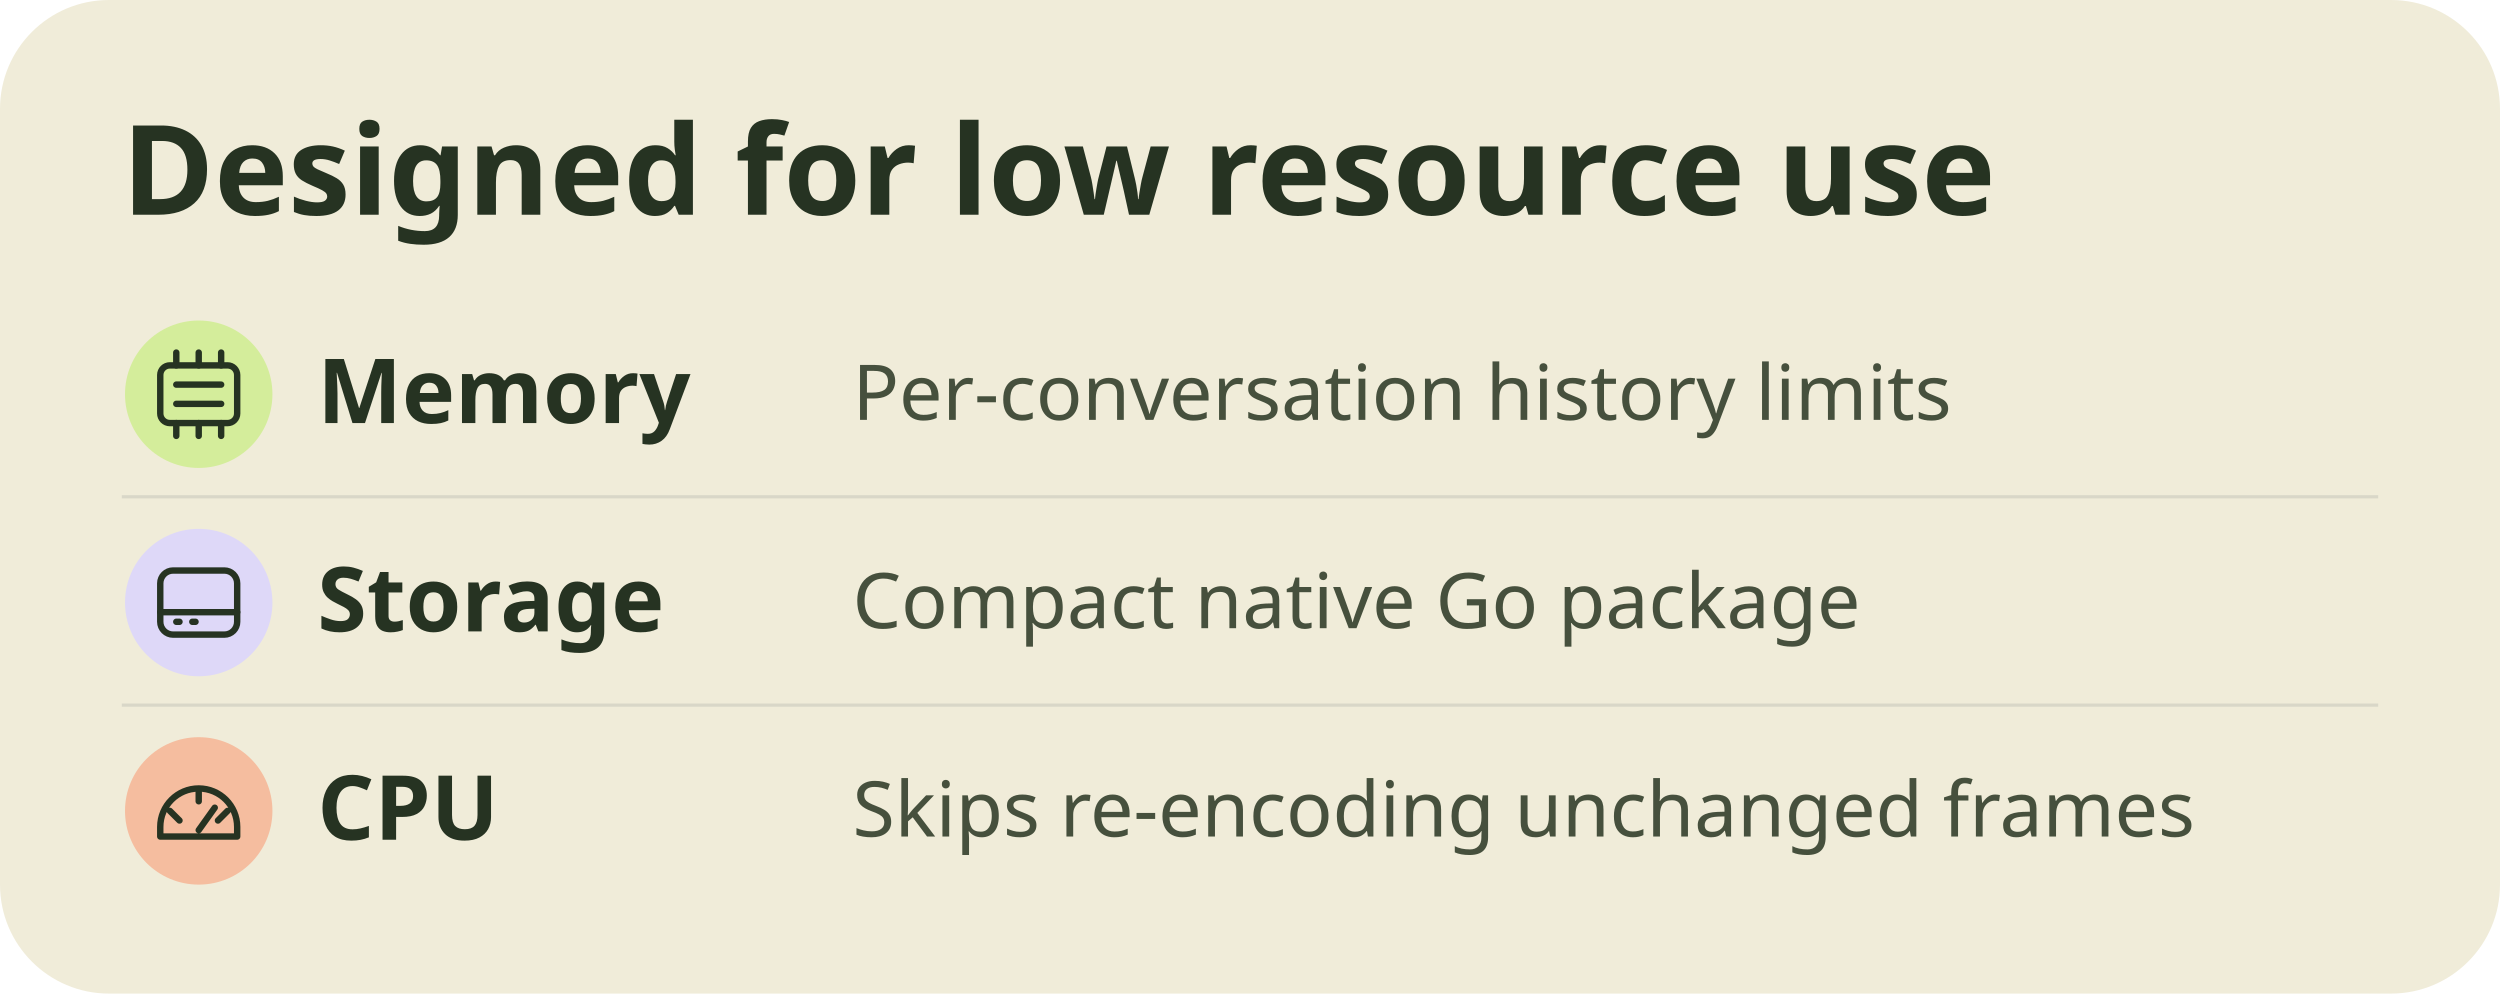
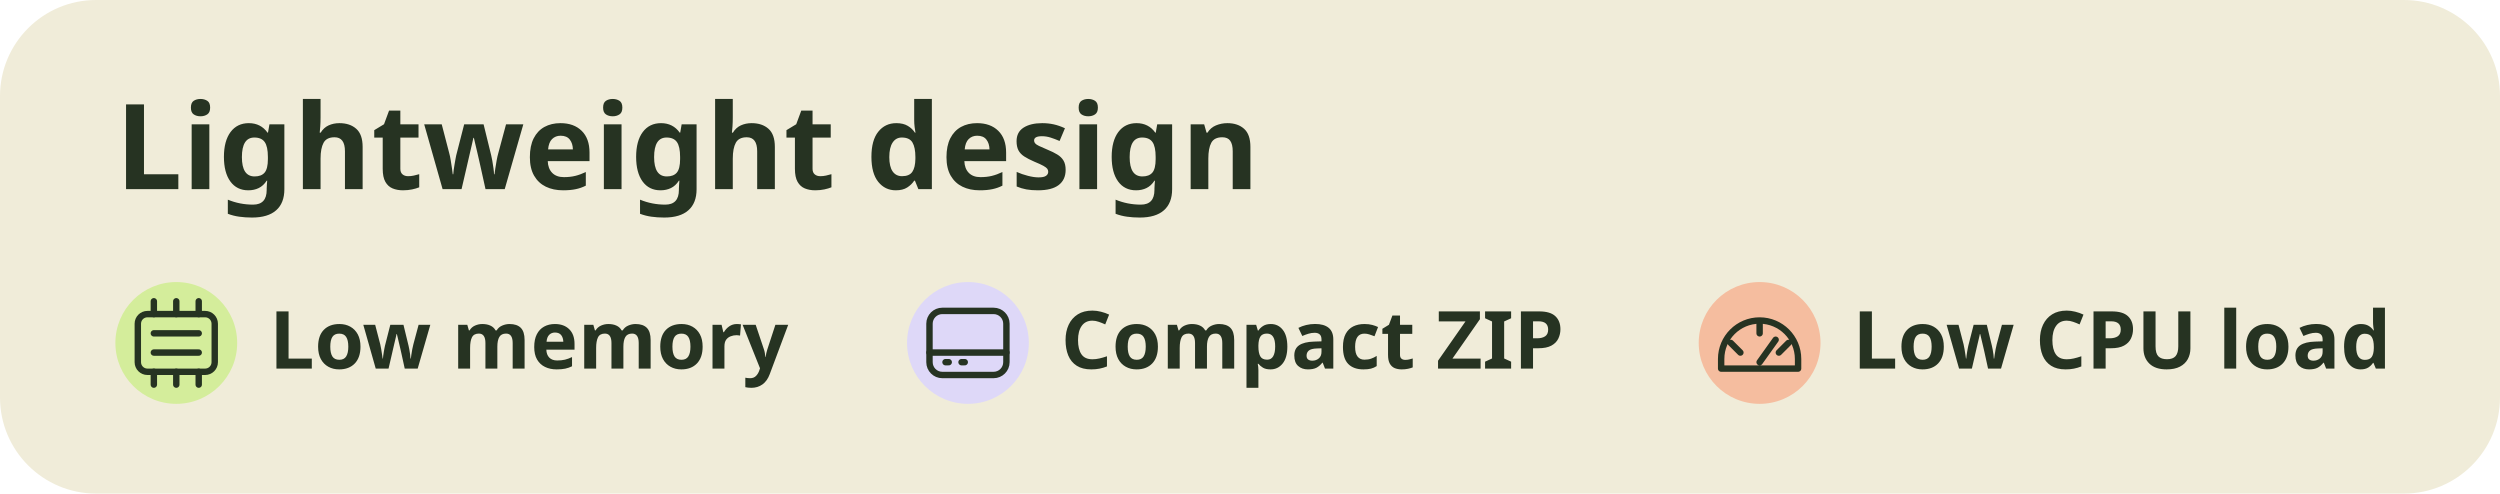
- <svg xmlns="http://www.w3.org/2000/svg" xml:lang="en" width="780" height="310" viewBox="0 0 780 310" role="img" aria-labelledby="title description">
-   <rect width="780" height="310" rx="34" fill="#F0ECD9" />
-   <path d="M38 155h704M38 220h704" stroke="#D9D7C8" />
+ <svg xmlns="http://www.w3.org/2000/svg" xml:lang="en" width="780" height="154" viewBox="0 0 780 154" role="img" aria-labelledby="title description">
+   <rect width="780" height="154" rx="30" fill="#F0ECD9" />
  <g fill="#263322" font-family="'Segoe UI',sans-serif">
-     <text x="38" y="67" font-size="39" font-weight="700">Designed for low resource use</text>
-     <circle cx="62" cy="123" r="23" fill="#D4ED9B" />
-     <g transform="translate(62 123)" fill="none" stroke="#263322" stroke-width="2" stroke-linecap="round" stroke-linejoin="round">
+     <text x="36" y="59" font-size="37" font-weight="700">Lightweight design</text>
+     <circle cx="55" cy="107" r="19" fill="#D4ED9B" />
+     <g transform="translate(55 107)" fill="none" stroke="#263322" stroke-width="2" stroke-linecap="round" stroke-linejoin="round">
      <rect x="-12" y="-9" width="24" height="18" rx="3" />
      <path d="M-7-3H7M-7 3H7M-7-9v-4M0-9v-4M7-9v-4M-7 9v4M0 9v4M7 9v4" />
    </g>
-     <text x="99" y="132" font-size="28" font-weight="700">Memory</text>
-     <text x="266" y="131" fill="#46503D" font-size="24">Per-conversation history limits</text>
-     <circle cx="62" cy="188" r="23" fill="#DED8F8" />
-     <g transform="translate(62 188)" fill="none" stroke="#263322" stroke-width="2" stroke-linecap="round" stroke-linejoin="round">
+     <text x="84" y="115" font-size="25" font-weight="600">Low memory</text>
+     <circle cx="302" cy="107" r="19" fill="#DED8F8" />
+     <g transform="translate(302 107)" fill="none" stroke="#263322" stroke-width="2" stroke-linecap="round" stroke-linejoin="round">
      <rect x="-12" y="-10" width="24" height="20" rx="4" />
      <path d="M-12 3h24M-7 6h1M-2 6h1" />
    </g>
-     <text x="99" y="197" font-size="28" font-weight="700">Storage</text>
-     <text x="266" y="196" fill="#46503D" font-size="24">Compact native Go package</text>
-     <circle cx="62" cy="253" r="23" fill="#F5BD9F" />
-     <g transform="translate(62 253)" fill="none" stroke="#263322" stroke-width="2" stroke-linecap="round" stroke-linejoin="round">
+     <text x="331" y="115" font-size="25" font-weight="600">Compact ZIP</text>
+     <circle cx="549" cy="107" r="19" fill="#F5BD9F" />
+     <g transform="translate(549 107)" fill="none" stroke="#263322" stroke-width="2" stroke-linecap="round" stroke-linejoin="round">
      <path d="M-12 8v-3a12 12 0 0 1 24 0v3H-12ZM-6 3l-3-3M6 3l3-3M0-7v4M0 6l5-7" />
    </g>
-     <text x="99" y="262" font-size="28" font-weight="700">CPU</text>
-     <text x="266" y="261" fill="#46503D" font-size="24">Skips re-encoding unchanged frames</text>
+     <text x="578" y="115" font-size="25" font-weight="600">Low CPU load</text>
  </g>
</svg>
